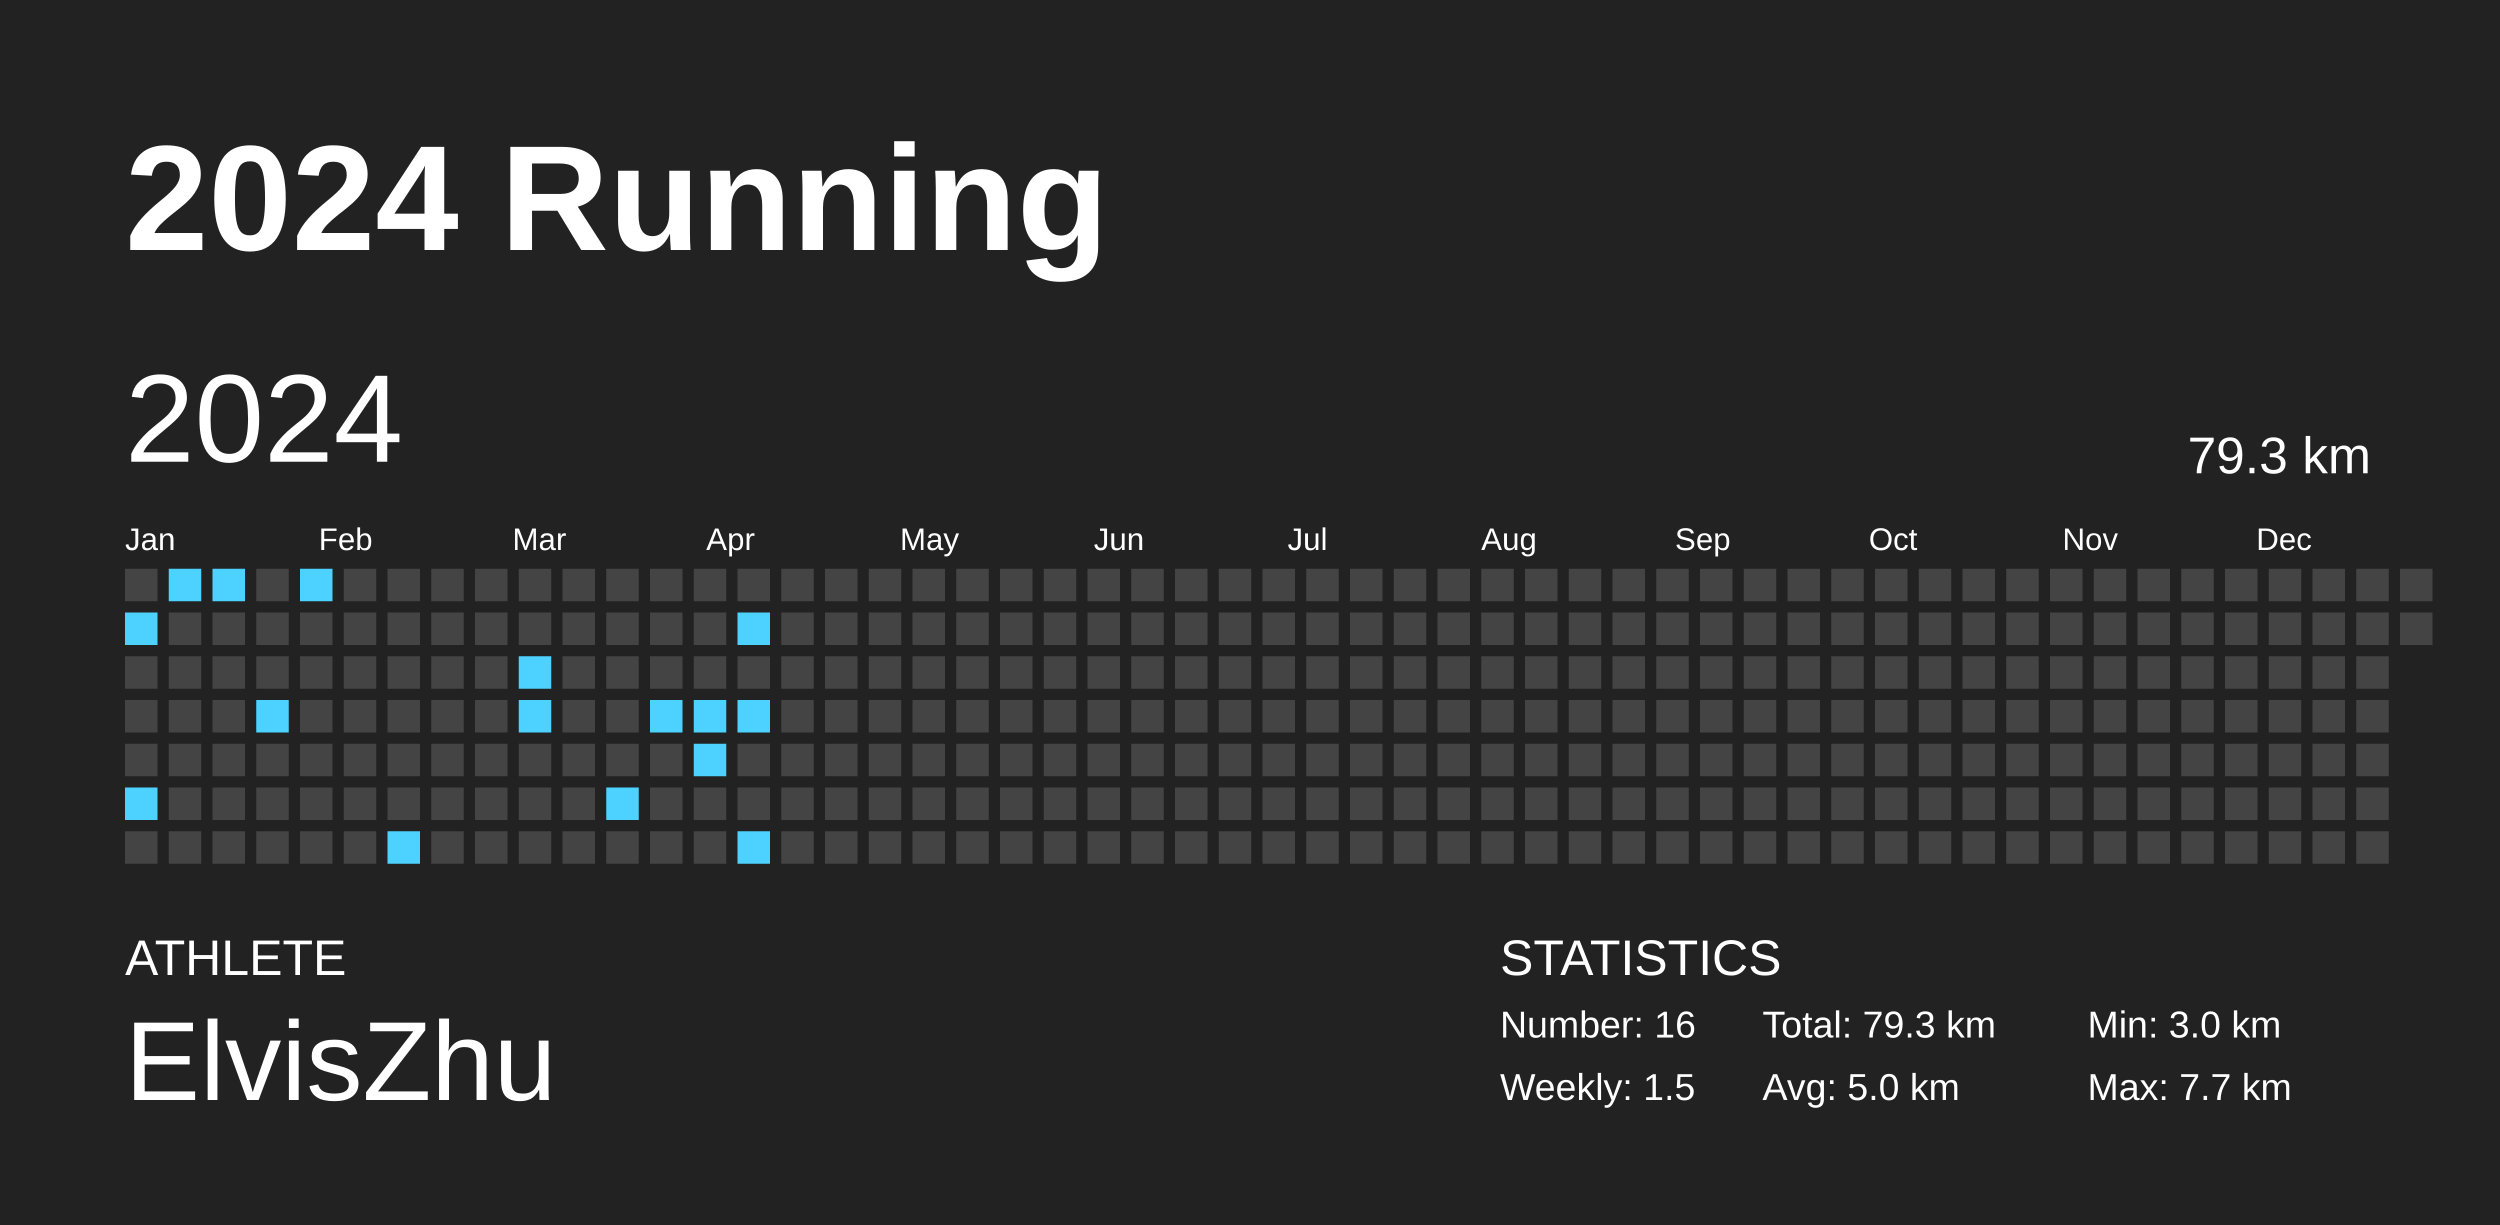
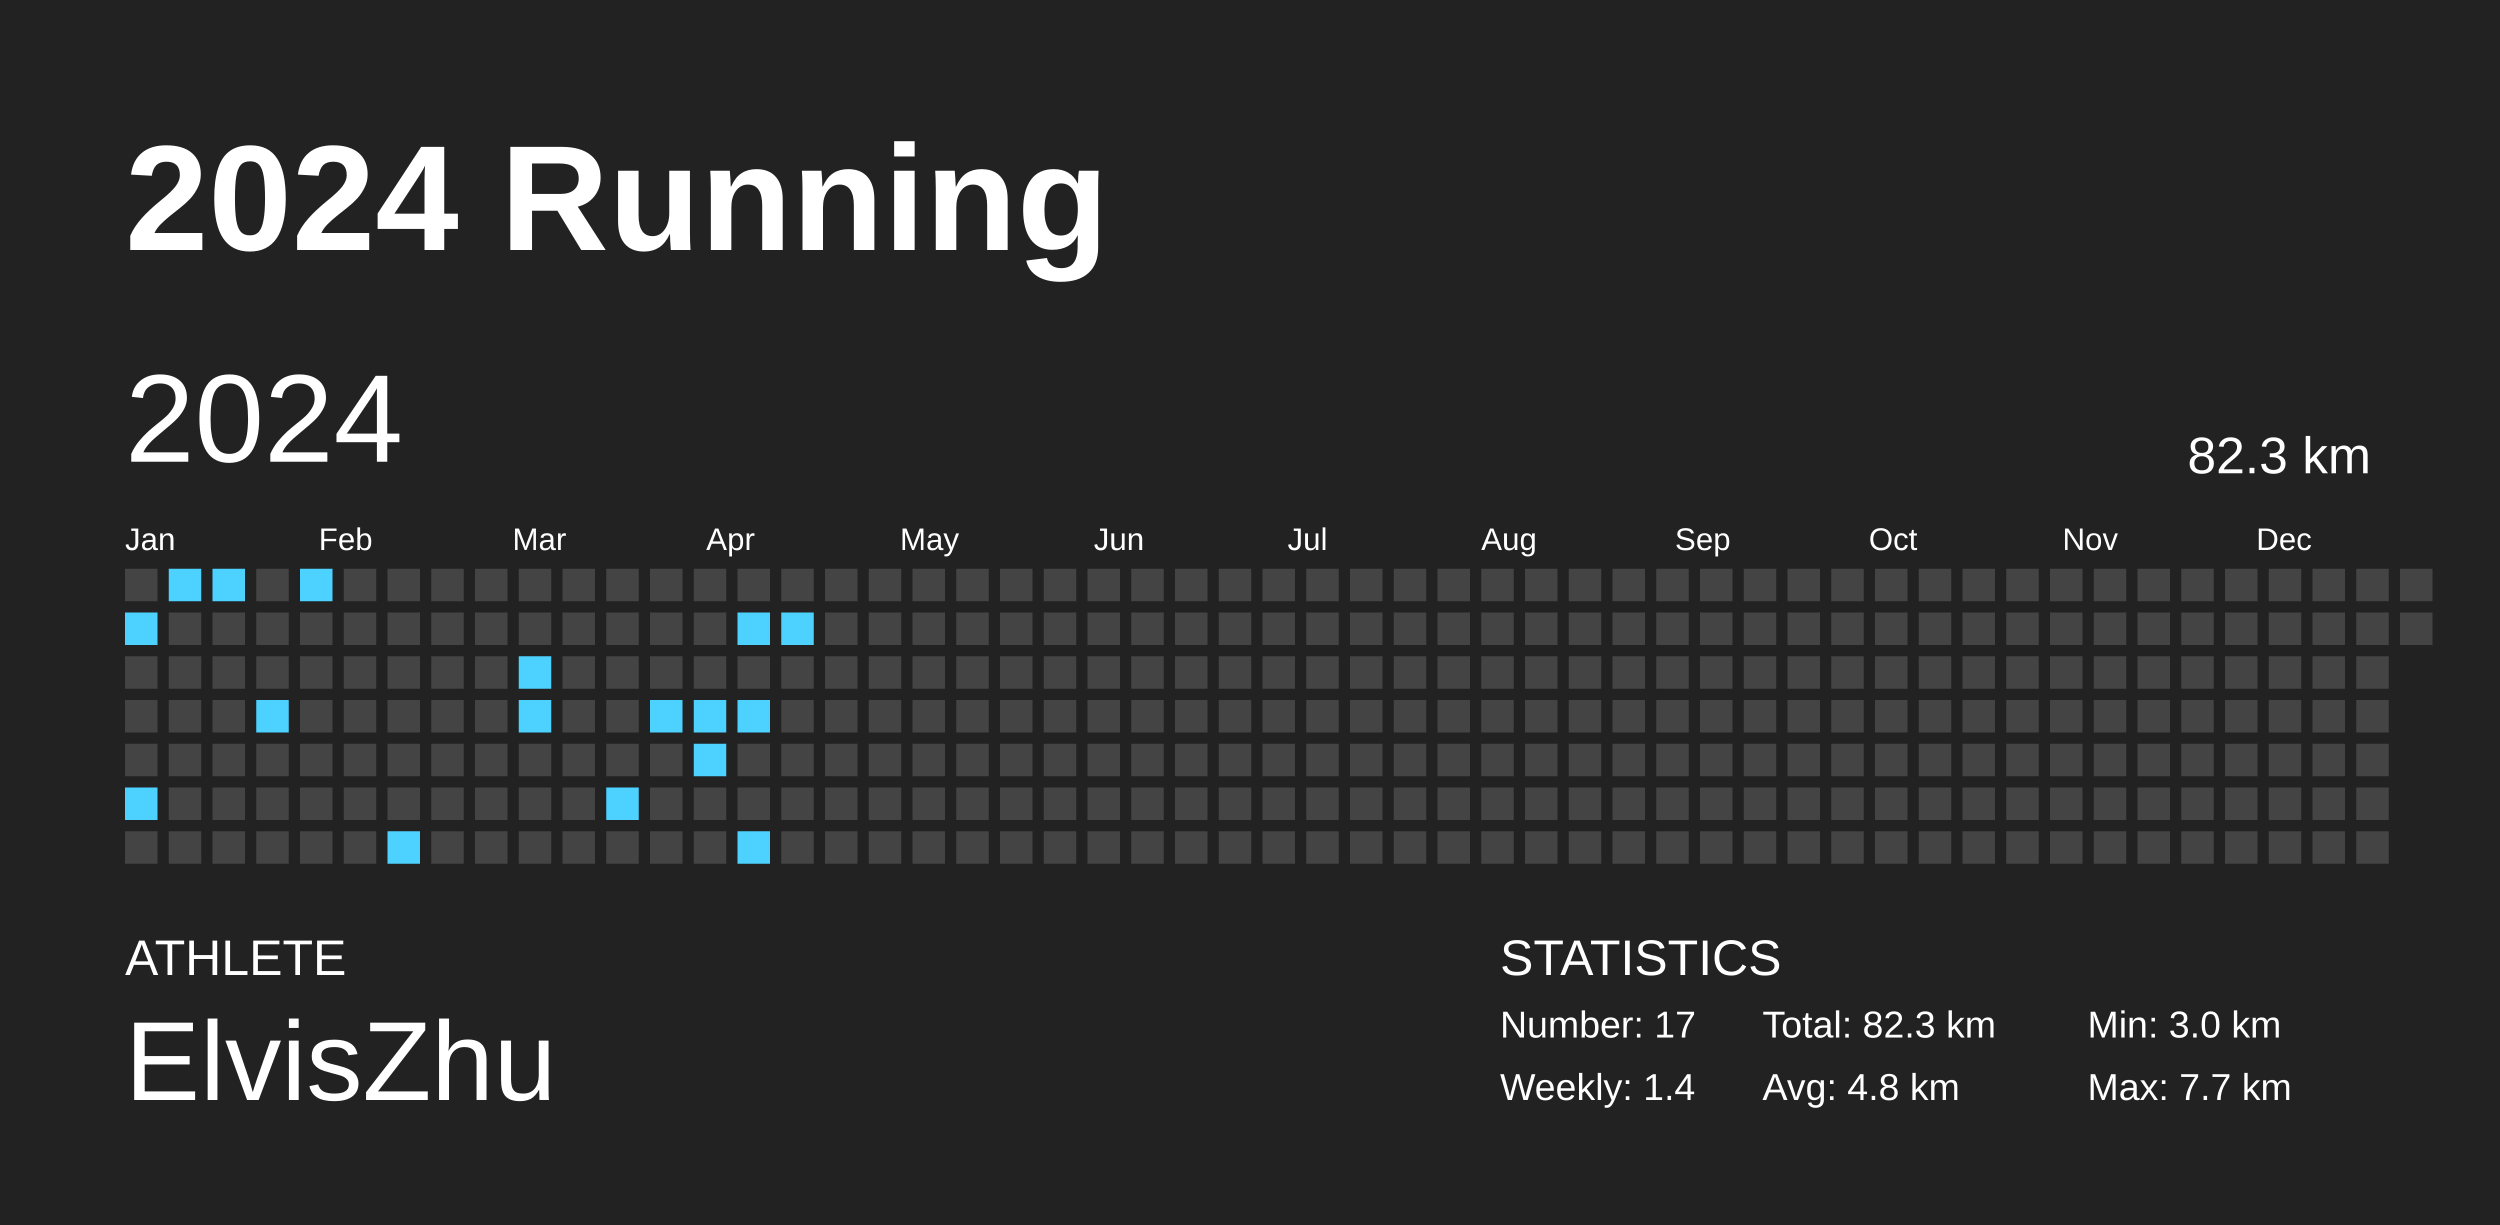
<svg xmlns="http://www.w3.org/2000/svg" baseProfile="full" height="98mm" version="1.1" viewBox="0,0,200,98" width="200mm">
  <defs />
  <rect fill="#222222" height="98" width="200" x="0" y="0" />
  <text fill="#FFFFFF" style="font-size:12px; font-family:Arial; font-weight:bold;" x="10" y="20">2024 Running</text>
  <text fill="#FFFFFF" style="font-size:4px; font-family:Arial" x="10" y="78">ATHLETE</text>
  <text fill="#FFFFFF" style="font-size:9px; font-family:Arial" x="10" y="88">ElvisZhu</text>
  <text fill="#FFFFFF" style="font-size:4px; font-family:Arial" x="120" y="78">STATISTICS</text>
-   <text fill="#FFFFFF" style="font-size:3px; font-family:Arial" x="120" y="83">Number: 16</text>
-   <text fill="#FFFFFF" style="font-size:3px; font-family:Arial" x="120" y="88">Weekly: 1.5</text>
-   <text fill="#FFFFFF" style="font-size:3px; font-family:Arial" x="141" y="83">Total: 79.3 km</text>
-   <text fill="#FFFFFF" style="font-size:3px; font-family:Arial" x="141" y="88">Avg: 5.0 km</text>
+   <text fill="#FFFFFF" style="font-size:3px; font-family:Arial" x="120" y="83">Number: 17</text>
+   <text fill="#FFFFFF" style="font-size:3px; font-family:Arial" x="120" y="88">Weekly: 1.4</text>
+   <text fill="#FFFFFF" style="font-size:3px; font-family:Arial" x="141" y="83">Total: 82.3 km</text>
+   <text fill="#FFFFFF" style="font-size:3px; font-family:Arial" x="141" y="88">Avg: 4.8 km</text>
  <text fill="#FFFFFF" style="font-size:3px; font-family:Arial" x="167" y="83">Min: 3.0 km</text>
  <text fill="#FFFFFF" style="font-size:3px; font-family:Arial" x="167" y="88">Max: 7.7 km</text>
  <text dominant-baseline="hanging" fill="#FFFFFF" style="font-size:10.0px; font-family:Arial;" x="10" y="30">2024</text>
-   <text dominant-baseline="hanging" fill="#FFFFFF" style="font-size:4.125px; font-family:Arial;" x="175" y="35">79.3 km</text>
+   <text dominant-baseline="hanging" fill="#FFFFFF" style="font-size:4.125px; font-family:Arial;" x="175" y="35">82.3 km</text>
  <text fill="#FFFFFF" style="font-size:2.5px; font-family:Arial" x="10.0" y="44">Jan</text>
  <text fill="#FFFFFF" style="font-size:2.5px; font-family:Arial" x="25.5" y="44">Feb</text>
  <text fill="#FFFFFF" style="font-size:2.5px; font-family:Arial" x="41.0" y="44">Mar</text>
  <text fill="#FFFFFF" style="font-size:2.5px; font-family:Arial" x="56.5" y="44">Apr</text>
  <text fill="#FFFFFF" style="font-size:2.5px; font-family:Arial" x="72.0" y="44">May</text>
  <text fill="#FFFFFF" style="font-size:2.5px; font-family:Arial" x="87.5" y="44">Jun</text>
  <text fill="#FFFFFF" style="font-size:2.5px; font-family:Arial" x="103.0" y="44">Jul</text>
  <text fill="#FFFFFF" style="font-size:2.5px; font-family:Arial" x="118.5" y="44">Aug</text>
  <text fill="#FFFFFF" style="font-size:2.5px; font-family:Arial" x="134.0" y="44">Sep</text>
  <text fill="#FFFFFF" style="font-size:2.5px; font-family:Arial" x="149.5" y="44">Oct</text>
  <text fill="#FFFFFF" style="font-size:2.5px; font-family:Arial" x="165.0" y="44">Nov</text>
  <text fill="#FFFFFF" style="font-size:2.5px; font-family:Arial" x="180.5" y="44">Dec</text>
  <rect fill="#444444" height="2.6" width="2.6" x="10.0" y="45.5" />
  <rect fill="#4dd2ff" height="2.6" width="2.6" x="10.0" y="49.0" />
  <rect fill="#444444" height="2.6" width="2.6" x="10.0" y="52.5" />
  <rect fill="#444444" height="2.6" width="2.6" x="10.0" y="56.0" />
  <rect fill="#444444" height="2.6" width="2.6" x="10.0" y="59.5" />
  <rect fill="#4dd2ff" height="2.6" width="2.6" x="10.0" y="63.0" />
  <rect fill="#444444" height="2.6" width="2.6" x="10.0" y="66.5" />
  <rect fill="#4dd2ff" height="2.6" width="2.6" x="13.5" y="45.5" />
  <rect fill="#444444" height="2.6" width="2.6" x="13.5" y="49.0" />
  <rect fill="#444444" height="2.6" width="2.6" x="13.5" y="52.5" />
  <rect fill="#444444" height="2.6" width="2.6" x="13.5" y="56.0" />
  <rect fill="#444444" height="2.6" width="2.6" x="13.5" y="59.5" />
  <rect fill="#444444" height="2.6" width="2.6" x="13.5" y="63.0" />
  <rect fill="#444444" height="2.6" width="2.6" x="13.5" y="66.5" />
  <rect fill="#4dd2ff" height="2.6" width="2.6" x="17.0" y="45.5" />
  <rect fill="#444444" height="2.6" width="2.6" x="17.0" y="49.0" />
  <rect fill="#444444" height="2.6" width="2.6" x="17.0" y="52.5" />
  <rect fill="#444444" height="2.6" width="2.6" x="17.0" y="56.0" />
  <rect fill="#444444" height="2.6" width="2.6" x="17.0" y="59.5" />
  <rect fill="#444444" height="2.6" width="2.6" x="17.0" y="63.0" />
  <rect fill="#444444" height="2.6" width="2.6" x="17.0" y="66.5" />
  <rect fill="#444444" height="2.6" width="2.6" x="20.5" y="45.5" />
  <rect fill="#444444" height="2.6" width="2.6" x="20.5" y="49.0" />
  <rect fill="#444444" height="2.6" width="2.6" x="20.5" y="52.5" />
  <rect fill="#4dd2ff" height="2.6" width="2.6" x="20.5" y="56.0" />
  <rect fill="#444444" height="2.6" width="2.6" x="20.5" y="59.5" />
  <rect fill="#444444" height="2.6" width="2.6" x="20.5" y="63.0" />
  <rect fill="#444444" height="2.6" width="2.6" x="20.5" y="66.5" />
  <rect fill="#4dd2ff" height="2.6" width="2.6" x="24.0" y="45.5" />
  <rect fill="#444444" height="2.6" width="2.6" x="24.0" y="49.0" />
  <rect fill="#444444" height="2.6" width="2.6" x="24.0" y="52.5" />
  <rect fill="#444444" height="2.6" width="2.6" x="24.0" y="56.0" />
  <rect fill="#444444" height="2.6" width="2.6" x="24.0" y="59.5" />
  <rect fill="#444444" height="2.6" width="2.6" x="24.0" y="63.0" />
  <rect fill="#444444" height="2.6" width="2.6" x="24.0" y="66.5" />
  <rect fill="#444444" height="2.6" width="2.6" x="27.5" y="45.5" />
  <rect fill="#444444" height="2.6" width="2.6" x="27.5" y="49.0" />
  <rect fill="#444444" height="2.6" width="2.6" x="27.5" y="52.5" />
  <rect fill="#444444" height="2.6" width="2.6" x="27.5" y="56.0" />
  <rect fill="#444444" height="2.6" width="2.6" x="27.5" y="59.5" />
  <rect fill="#444444" height="2.6" width="2.6" x="27.5" y="63.0" />
  <rect fill="#444444" height="2.6" width="2.6" x="27.5" y="66.5" />
  <rect fill="#444444" height="2.6" width="2.6" x="31.0" y="45.5" />
  <rect fill="#444444" height="2.6" width="2.6" x="31.0" y="49.0" />
  <rect fill="#444444" height="2.6" width="2.6" x="31.0" y="52.5" />
  <rect fill="#444444" height="2.6" width="2.6" x="31.0" y="56.0" />
  <rect fill="#444444" height="2.6" width="2.6" x="31.0" y="59.5" />
  <rect fill="#444444" height="2.6" width="2.6" x="31.0" y="63.0" />
  <rect fill="#4dd2ff" height="2.6" width="2.6" x="31.0" y="66.5" />
  <rect fill="#444444" height="2.6" width="2.6" x="34.5" y="45.5" />
  <rect fill="#444444" height="2.6" width="2.6" x="34.5" y="49.0" />
  <rect fill="#444444" height="2.6" width="2.6" x="34.5" y="52.5" />
  <rect fill="#444444" height="2.6" width="2.6" x="34.5" y="56.0" />
  <rect fill="#444444" height="2.6" width="2.6" x="34.5" y="59.5" />
  <rect fill="#444444" height="2.6" width="2.6" x="34.5" y="63.0" />
  <rect fill="#444444" height="2.6" width="2.6" x="34.5" y="66.5" />
  <rect fill="#444444" height="2.6" width="2.6" x="38.0" y="45.5" />
  <rect fill="#444444" height="2.6" width="2.6" x="38.0" y="49.0" />
  <rect fill="#444444" height="2.6" width="2.6" x="38.0" y="52.5" />
  <rect fill="#444444" height="2.6" width="2.6" x="38.0" y="56.0" />
  <rect fill="#444444" height="2.6" width="2.6" x="38.0" y="59.5" />
  <rect fill="#444444" height="2.6" width="2.6" x="38.0" y="63.0" />
  <rect fill="#444444" height="2.6" width="2.6" x="38.0" y="66.5" />
  <rect fill="#444444" height="2.6" width="2.6" x="41.5" y="45.5" />
  <rect fill="#444444" height="2.6" width="2.6" x="41.5" y="49.0" />
  <rect fill="#4dd2ff" height="2.6" width="2.6" x="41.5" y="52.5" />
  <rect fill="#4dd2ff" height="2.6" width="2.6" x="41.5" y="56.0" />
  <rect fill="#444444" height="2.6" width="2.6" x="41.5" y="59.5" />
  <rect fill="#444444" height="2.6" width="2.6" x="41.5" y="63.0" />
  <rect fill="#444444" height="2.6" width="2.6" x="41.5" y="66.5" />
  <rect fill="#444444" height="2.6" width="2.6" x="45.0" y="45.5" />
  <rect fill="#444444" height="2.6" width="2.6" x="45.0" y="49.0" />
  <rect fill="#444444" height="2.6" width="2.6" x="45.0" y="52.5" />
  <rect fill="#444444" height="2.6" width="2.6" x="45.0" y="56.0" />
  <rect fill="#444444" height="2.6" width="2.6" x="45.0" y="59.5" />
  <rect fill="#444444" height="2.6" width="2.6" x="45.0" y="63.0" />
  <rect fill="#444444" height="2.6" width="2.6" x="45.0" y="66.5" />
  <rect fill="#444444" height="2.6" width="2.6" x="48.5" y="45.5" />
  <rect fill="#444444" height="2.6" width="2.6" x="48.5" y="49.0" />
  <rect fill="#444444" height="2.6" width="2.6" x="48.5" y="52.5" />
  <rect fill="#444444" height="2.6" width="2.6" x="48.5" y="56.0" />
  <rect fill="#444444" height="2.6" width="2.6" x="48.5" y="59.5" />
  <rect fill="#4dd2ff" height="2.6" width="2.6" x="48.5" y="63.0" />
  <rect fill="#444444" height="2.6" width="2.6" x="48.5" y="66.5" />
  <rect fill="#444444" height="2.6" width="2.6" x="52.0" y="45.5" />
  <rect fill="#444444" height="2.6" width="2.6" x="52.0" y="49.0" />
  <rect fill="#444444" height="2.6" width="2.6" x="52.0" y="52.5" />
  <rect fill="#4dd2ff" height="2.6" width="2.6" x="52.0" y="56.0" />
  <rect fill="#444444" height="2.6" width="2.6" x="52.0" y="59.5" />
  <rect fill="#444444" height="2.6" width="2.6" x="52.0" y="63.0" />
  <rect fill="#444444" height="2.6" width="2.6" x="52.0" y="66.5" />
  <rect fill="#444444" height="2.6" width="2.6" x="55.5" y="45.5" />
  <rect fill="#444444" height="2.6" width="2.6" x="55.5" y="49.0" />
  <rect fill="#444444" height="2.6" width="2.6" x="55.5" y="52.5" />
  <rect fill="#4dd2ff" height="2.6" width="2.6" x="55.5" y="56.0" />
  <rect fill="#4dd2ff" height="2.6" width="2.6" x="55.5" y="59.5" />
  <rect fill="#444444" height="2.6" width="2.6" x="55.5" y="63.0" />
  <rect fill="#444444" height="2.6" width="2.6" x="55.5" y="66.5" />
  <rect fill="#444444" height="2.6" width="2.6" x="59.0" y="45.5" />
  <rect fill="#4dd2ff" height="2.6" width="2.6" x="59.0" y="49.0" />
  <rect fill="#444444" height="2.6" width="2.6" x="59.0" y="52.5" />
  <rect fill="#4dd2ff" height="2.6" width="2.6" x="59.0" y="56.0" />
  <rect fill="#444444" height="2.6" width="2.6" x="59.0" y="59.5" />
  <rect fill="#444444" height="2.6" width="2.6" x="59.0" y="63.0" />
  <rect fill="#4dd2ff" height="2.6" width="2.6" x="59.0" y="66.5" />
  <rect fill="#444444" height="2.6" width="2.6" x="62.5" y="45.5" />
-   <rect fill="#444444" height="2.6" width="2.6" x="62.5" y="49.0" />
+   <rect fill="#4dd2ff" height="2.6" width="2.6" x="62.5" y="49.0" />
  <rect fill="#444444" height="2.6" width="2.6" x="62.5" y="52.5" />
  <rect fill="#444444" height="2.6" width="2.6" x="62.5" y="56.0" />
  <rect fill="#444444" height="2.6" width="2.6" x="62.5" y="59.5" />
  <rect fill="#444444" height="2.6" width="2.6" x="62.5" y="63.0" />
  <rect fill="#444444" height="2.6" width="2.6" x="62.5" y="66.5" />
  <rect fill="#444444" height="2.6" width="2.6" x="66.0" y="45.5" />
  <rect fill="#444444" height="2.6" width="2.6" x="66.0" y="49.0" />
  <rect fill="#444444" height="2.6" width="2.6" x="66.0" y="52.5" />
  <rect fill="#444444" height="2.6" width="2.6" x="66.0" y="56.0" />
  <rect fill="#444444" height="2.6" width="2.6" x="66.0" y="59.5" />
  <rect fill="#444444" height="2.6" width="2.6" x="66.0" y="63.0" />
  <rect fill="#444444" height="2.6" width="2.6" x="66.0" y="66.5" />
  <rect fill="#444444" height="2.6" width="2.6" x="69.5" y="45.5" />
  <rect fill="#444444" height="2.6" width="2.6" x="69.5" y="49.0" />
  <rect fill="#444444" height="2.6" width="2.6" x="69.5" y="52.5" />
  <rect fill="#444444" height="2.6" width="2.6" x="69.5" y="56.0" />
  <rect fill="#444444" height="2.6" width="2.6" x="69.5" y="59.5" />
  <rect fill="#444444" height="2.6" width="2.6" x="69.5" y="63.0" />
  <rect fill="#444444" height="2.6" width="2.6" x="69.5" y="66.5" />
  <rect fill="#444444" height="2.6" width="2.6" x="73.0" y="45.5" />
  <rect fill="#444444" height="2.6" width="2.6" x="73.0" y="49.0" />
  <rect fill="#444444" height="2.6" width="2.6" x="73.0" y="52.5" />
  <rect fill="#444444" height="2.6" width="2.6" x="73.0" y="56.0" />
  <rect fill="#444444" height="2.6" width="2.6" x="73.0" y="59.5" />
  <rect fill="#444444" height="2.6" width="2.6" x="73.0" y="63.0" />
  <rect fill="#444444" height="2.6" width="2.6" x="73.0" y="66.5" />
  <rect fill="#444444" height="2.6" width="2.6" x="76.5" y="45.5" />
  <rect fill="#444444" height="2.6" width="2.6" x="76.5" y="49.0" />
  <rect fill="#444444" height="2.6" width="2.6" x="76.5" y="52.5" />
  <rect fill="#444444" height="2.6" width="2.6" x="76.5" y="56.0" />
  <rect fill="#444444" height="2.6" width="2.6" x="76.5" y="59.5" />
  <rect fill="#444444" height="2.6" width="2.6" x="76.5" y="63.0" />
  <rect fill="#444444" height="2.6" width="2.6" x="76.5" y="66.5" />
  <rect fill="#444444" height="2.6" width="2.6" x="80.0" y="45.5" />
  <rect fill="#444444" height="2.6" width="2.6" x="80.0" y="49.0" />
  <rect fill="#444444" height="2.6" width="2.6" x="80.0" y="52.5" />
  <rect fill="#444444" height="2.6" width="2.6" x="80.0" y="56.0" />
  <rect fill="#444444" height="2.6" width="2.6" x="80.0" y="59.5" />
  <rect fill="#444444" height="2.6" width="2.6" x="80.0" y="63.0" />
  <rect fill="#444444" height="2.6" width="2.6" x="80.0" y="66.5" />
  <rect fill="#444444" height="2.6" width="2.6" x="83.5" y="45.5" />
  <rect fill="#444444" height="2.6" width="2.6" x="83.5" y="49.0" />
  <rect fill="#444444" height="2.6" width="2.6" x="83.5" y="52.5" />
  <rect fill="#444444" height="2.6" width="2.6" x="83.5" y="56.0" />
  <rect fill="#444444" height="2.6" width="2.6" x="83.5" y="59.5" />
  <rect fill="#444444" height="2.6" width="2.6" x="83.5" y="63.0" />
  <rect fill="#444444" height="2.6" width="2.6" x="83.5" y="66.5" />
  <rect fill="#444444" height="2.6" width="2.6" x="87.0" y="45.5" />
  <rect fill="#444444" height="2.6" width="2.6" x="87.0" y="49.0" />
  <rect fill="#444444" height="2.6" width="2.6" x="87.0" y="52.5" />
  <rect fill="#444444" height="2.6" width="2.6" x="87.0" y="56.0" />
  <rect fill="#444444" height="2.6" width="2.6" x="87.0" y="59.5" />
  <rect fill="#444444" height="2.6" width="2.6" x="87.0" y="63.0" />
  <rect fill="#444444" height="2.6" width="2.6" x="87.0" y="66.5" />
  <rect fill="#444444" height="2.6" width="2.6" x="90.5" y="45.5" />
  <rect fill="#444444" height="2.6" width="2.6" x="90.5" y="49.0" />
  <rect fill="#444444" height="2.6" width="2.6" x="90.5" y="52.5" />
  <rect fill="#444444" height="2.6" width="2.6" x="90.5" y="56.0" />
  <rect fill="#444444" height="2.6" width="2.6" x="90.5" y="59.5" />
  <rect fill="#444444" height="2.6" width="2.6" x="90.5" y="63.0" />
  <rect fill="#444444" height="2.6" width="2.6" x="90.5" y="66.5" />
  <rect fill="#444444" height="2.6" width="2.6" x="94.0" y="45.5" />
  <rect fill="#444444" height="2.6" width="2.6" x="94.0" y="49.0" />
  <rect fill="#444444" height="2.6" width="2.6" x="94.0" y="52.5" />
  <rect fill="#444444" height="2.6" width="2.6" x="94.0" y="56.0" />
  <rect fill="#444444" height="2.6" width="2.6" x="94.0" y="59.5" />
  <rect fill="#444444" height="2.6" width="2.6" x="94.0" y="63.0" />
  <rect fill="#444444" height="2.6" width="2.6" x="94.0" y="66.5" />
  <rect fill="#444444" height="2.6" width="2.6" x="97.5" y="45.5" />
  <rect fill="#444444" height="2.6" width="2.6" x="97.5" y="49.0" />
  <rect fill="#444444" height="2.6" width="2.6" x="97.5" y="52.5" />
  <rect fill="#444444" height="2.6" width="2.6" x="97.5" y="56.0" />
  <rect fill="#444444" height="2.6" width="2.6" x="97.5" y="59.5" />
  <rect fill="#444444" height="2.6" width="2.6" x="97.5" y="63.0" />
  <rect fill="#444444" height="2.6" width="2.6" x="97.5" y="66.5" />
  <rect fill="#444444" height="2.6" width="2.6" x="101.0" y="45.5" />
  <rect fill="#444444" height="2.6" width="2.6" x="101.0" y="49.0" />
  <rect fill="#444444" height="2.6" width="2.6" x="101.0" y="52.5" />
  <rect fill="#444444" height="2.6" width="2.6" x="101.0" y="56.0" />
  <rect fill="#444444" height="2.6" width="2.6" x="101.0" y="59.5" />
  <rect fill="#444444" height="2.6" width="2.6" x="101.0" y="63.0" />
  <rect fill="#444444" height="2.6" width="2.6" x="101.0" y="66.5" />
  <rect fill="#444444" height="2.6" width="2.6" x="104.5" y="45.5" />
  <rect fill="#444444" height="2.6" width="2.6" x="104.5" y="49.0" />
  <rect fill="#444444" height="2.6" width="2.6" x="104.5" y="52.5" />
  <rect fill="#444444" height="2.6" width="2.6" x="104.5" y="56.0" />
  <rect fill="#444444" height="2.6" width="2.6" x="104.5" y="59.5" />
  <rect fill="#444444" height="2.6" width="2.6" x="104.5" y="63.0" />
  <rect fill="#444444" height="2.6" width="2.6" x="104.5" y="66.5" />
  <rect fill="#444444" height="2.6" width="2.6" x="108.0" y="45.5" />
  <rect fill="#444444" height="2.6" width="2.6" x="108.0" y="49.0" />
  <rect fill="#444444" height="2.6" width="2.6" x="108.0" y="52.5" />
  <rect fill="#444444" height="2.6" width="2.6" x="108.0" y="56.0" />
  <rect fill="#444444" height="2.6" width="2.6" x="108.0" y="59.5" />
  <rect fill="#444444" height="2.6" width="2.6" x="108.0" y="63.0" />
  <rect fill="#444444" height="2.6" width="2.6" x="108.0" y="66.5" />
  <rect fill="#444444" height="2.6" width="2.6" x="111.5" y="45.5" />
  <rect fill="#444444" height="2.6" width="2.6" x="111.5" y="49.0" />
  <rect fill="#444444" height="2.6" width="2.6" x="111.5" y="52.5" />
  <rect fill="#444444" height="2.6" width="2.6" x="111.5" y="56.0" />
  <rect fill="#444444" height="2.6" width="2.6" x="111.5" y="59.5" />
  <rect fill="#444444" height="2.6" width="2.6" x="111.5" y="63.0" />
  <rect fill="#444444" height="2.6" width="2.6" x="111.5" y="66.5" />
  <rect fill="#444444" height="2.6" width="2.6" x="115.0" y="45.5" />
  <rect fill="#444444" height="2.6" width="2.6" x="115.0" y="49.0" />
  <rect fill="#444444" height="2.6" width="2.6" x="115.0" y="52.5" />
  <rect fill="#444444" height="2.6" width="2.6" x="115.0" y="56.0" />
  <rect fill="#444444" height="2.6" width="2.6" x="115.0" y="59.5" />
  <rect fill="#444444" height="2.6" width="2.6" x="115.0" y="63.0" />
  <rect fill="#444444" height="2.6" width="2.6" x="115.0" y="66.5" />
  <rect fill="#444444" height="2.6" width="2.6" x="118.5" y="45.5" />
  <rect fill="#444444" height="2.6" width="2.6" x="118.5" y="49.0" />
  <rect fill="#444444" height="2.6" width="2.6" x="118.5" y="52.5" />
  <rect fill="#444444" height="2.6" width="2.6" x="118.5" y="56.0" />
  <rect fill="#444444" height="2.6" width="2.6" x="118.5" y="59.5" />
  <rect fill="#444444" height="2.6" width="2.6" x="118.5" y="63.0" />
  <rect fill="#444444" height="2.6" width="2.6" x="118.5" y="66.5" />
  <rect fill="#444444" height="2.6" width="2.6" x="122.0" y="45.5" />
  <rect fill="#444444" height="2.6" width="2.6" x="122.0" y="49.0" />
  <rect fill="#444444" height="2.6" width="2.6" x="122.0" y="52.5" />
  <rect fill="#444444" height="2.6" width="2.6" x="122.0" y="56.0" />
  <rect fill="#444444" height="2.6" width="2.6" x="122.0" y="59.5" />
  <rect fill="#444444" height="2.6" width="2.6" x="122.0" y="63.0" />
  <rect fill="#444444" height="2.6" width="2.6" x="122.0" y="66.5" />
  <rect fill="#444444" height="2.6" width="2.6" x="125.5" y="45.5" />
  <rect fill="#444444" height="2.6" width="2.6" x="125.5" y="49.0" />
  <rect fill="#444444" height="2.6" width="2.6" x="125.5" y="52.5" />
  <rect fill="#444444" height="2.6" width="2.6" x="125.5" y="56.0" />
  <rect fill="#444444" height="2.6" width="2.6" x="125.5" y="59.5" />
  <rect fill="#444444" height="2.6" width="2.6" x="125.5" y="63.0" />
  <rect fill="#444444" height="2.6" width="2.6" x="125.5" y="66.5" />
  <rect fill="#444444" height="2.6" width="2.6" x="129.0" y="45.5" />
  <rect fill="#444444" height="2.6" width="2.6" x="129.0" y="49.0" />
  <rect fill="#444444" height="2.6" width="2.6" x="129.0" y="52.5" />
  <rect fill="#444444" height="2.6" width="2.6" x="129.0" y="56.0" />
  <rect fill="#444444" height="2.6" width="2.6" x="129.0" y="59.5" />
  <rect fill="#444444" height="2.6" width="2.6" x="129.0" y="63.0" />
  <rect fill="#444444" height="2.6" width="2.6" x="129.0" y="66.5" />
  <rect fill="#444444" height="2.6" width="2.6" x="132.5" y="45.5" />
  <rect fill="#444444" height="2.6" width="2.6" x="132.5" y="49.0" />
  <rect fill="#444444" height="2.6" width="2.6" x="132.5" y="52.5" />
  <rect fill="#444444" height="2.6" width="2.6" x="132.5" y="56.0" />
  <rect fill="#444444" height="2.6" width="2.6" x="132.5" y="59.5" />
  <rect fill="#444444" height="2.6" width="2.6" x="132.5" y="63.0" />
  <rect fill="#444444" height="2.6" width="2.6" x="132.5" y="66.5" />
  <rect fill="#444444" height="2.6" width="2.6" x="136.0" y="45.5" />
  <rect fill="#444444" height="2.6" width="2.6" x="136.0" y="49.0" />
  <rect fill="#444444" height="2.6" width="2.6" x="136.0" y="52.5" />
  <rect fill="#444444" height="2.6" width="2.6" x="136.0" y="56.0" />
  <rect fill="#444444" height="2.6" width="2.6" x="136.0" y="59.5" />
  <rect fill="#444444" height="2.6" width="2.6" x="136.0" y="63.0" />
  <rect fill="#444444" height="2.6" width="2.6" x="136.0" y="66.5" />
  <rect fill="#444444" height="2.6" width="2.6" x="139.5" y="45.5" />
  <rect fill="#444444" height="2.6" width="2.6" x="139.5" y="49.0" />
  <rect fill="#444444" height="2.6" width="2.6" x="139.5" y="52.5" />
  <rect fill="#444444" height="2.6" width="2.6" x="139.5" y="56.0" />
  <rect fill="#444444" height="2.6" width="2.6" x="139.5" y="59.5" />
  <rect fill="#444444" height="2.6" width="2.6" x="139.5" y="63.0" />
  <rect fill="#444444" height="2.6" width="2.6" x="139.5" y="66.5" />
  <rect fill="#444444" height="2.6" width="2.6" x="143.0" y="45.5" />
  <rect fill="#444444" height="2.6" width="2.6" x="143.0" y="49.0" />
  <rect fill="#444444" height="2.6" width="2.6" x="143.0" y="52.5" />
  <rect fill="#444444" height="2.6" width="2.6" x="143.0" y="56.0" />
  <rect fill="#444444" height="2.6" width="2.6" x="143.0" y="59.5" />
  <rect fill="#444444" height="2.6" width="2.6" x="143.0" y="63.0" />
  <rect fill="#444444" height="2.6" width="2.6" x="143.0" y="66.5" />
  <rect fill="#444444" height="2.6" width="2.6" x="146.5" y="45.5" />
  <rect fill="#444444" height="2.6" width="2.6" x="146.5" y="49.0" />
  <rect fill="#444444" height="2.6" width="2.6" x="146.5" y="52.5" />
  <rect fill="#444444" height="2.6" width="2.6" x="146.5" y="56.0" />
  <rect fill="#444444" height="2.6" width="2.6" x="146.5" y="59.5" />
  <rect fill="#444444" height="2.6" width="2.6" x="146.5" y="63.0" />
  <rect fill="#444444" height="2.6" width="2.6" x="146.5" y="66.5" />
  <rect fill="#444444" height="2.6" width="2.6" x="150.0" y="45.5" />
  <rect fill="#444444" height="2.6" width="2.6" x="150.0" y="49.0" />
  <rect fill="#444444" height="2.6" width="2.6" x="150.0" y="52.5" />
  <rect fill="#444444" height="2.6" width="2.6" x="150.0" y="56.0" />
  <rect fill="#444444" height="2.6" width="2.6" x="150.0" y="59.5" />
  <rect fill="#444444" height="2.6" width="2.6" x="150.0" y="63.0" />
  <rect fill="#444444" height="2.6" width="2.6" x="150.0" y="66.5" />
  <rect fill="#444444" height="2.6" width="2.6" x="153.5" y="45.5" />
  <rect fill="#444444" height="2.6" width="2.6" x="153.5" y="49.0" />
  <rect fill="#444444" height="2.6" width="2.6" x="153.5" y="52.5" />
  <rect fill="#444444" height="2.6" width="2.6" x="153.5" y="56.0" />
  <rect fill="#444444" height="2.6" width="2.6" x="153.5" y="59.5" />
  <rect fill="#444444" height="2.6" width="2.6" x="153.5" y="63.0" />
  <rect fill="#444444" height="2.6" width="2.6" x="153.5" y="66.5" />
  <rect fill="#444444" height="2.6" width="2.6" x="157.0" y="45.5" />
  <rect fill="#444444" height="2.6" width="2.6" x="157.0" y="49.0" />
  <rect fill="#444444" height="2.6" width="2.6" x="157.0" y="52.5" />
  <rect fill="#444444" height="2.6" width="2.6" x="157.0" y="56.0" />
  <rect fill="#444444" height="2.6" width="2.6" x="157.0" y="59.5" />
  <rect fill="#444444" height="2.6" width="2.6" x="157.0" y="63.0" />
  <rect fill="#444444" height="2.6" width="2.6" x="157.0" y="66.5" />
  <rect fill="#444444" height="2.6" width="2.6" x="160.5" y="45.5" />
  <rect fill="#444444" height="2.6" width="2.6" x="160.5" y="49.0" />
  <rect fill="#444444" height="2.6" width="2.6" x="160.5" y="52.5" />
  <rect fill="#444444" height="2.6" width="2.6" x="160.5" y="56.0" />
  <rect fill="#444444" height="2.6" width="2.6" x="160.5" y="59.5" />
  <rect fill="#444444" height="2.6" width="2.6" x="160.5" y="63.0" />
  <rect fill="#444444" height="2.6" width="2.6" x="160.5" y="66.5" />
  <rect fill="#444444" height="2.6" width="2.6" x="164.0" y="45.5" />
  <rect fill="#444444" height="2.6" width="2.6" x="164.0" y="49.0" />
  <rect fill="#444444" height="2.6" width="2.6" x="164.0" y="52.5" />
  <rect fill="#444444" height="2.6" width="2.6" x="164.0" y="56.0" />
  <rect fill="#444444" height="2.6" width="2.6" x="164.0" y="59.5" />
  <rect fill="#444444" height="2.6" width="2.6" x="164.0" y="63.0" />
  <rect fill="#444444" height="2.6" width="2.6" x="164.0" y="66.5" />
  <rect fill="#444444" height="2.6" width="2.6" x="167.5" y="45.5" />
  <rect fill="#444444" height="2.6" width="2.6" x="167.5" y="49.0" />
  <rect fill="#444444" height="2.6" width="2.6" x="167.5" y="52.5" />
  <rect fill="#444444" height="2.6" width="2.6" x="167.5" y="56.0" />
  <rect fill="#444444" height="2.6" width="2.6" x="167.5" y="59.5" />
  <rect fill="#444444" height="2.6" width="2.6" x="167.5" y="63.0" />
  <rect fill="#444444" height="2.6" width="2.6" x="167.5" y="66.5" />
  <rect fill="#444444" height="2.6" width="2.6" x="171.0" y="45.5" />
  <rect fill="#444444" height="2.6" width="2.6" x="171.0" y="49.0" />
  <rect fill="#444444" height="2.6" width="2.6" x="171.0" y="52.5" />
  <rect fill="#444444" height="2.6" width="2.6" x="171.0" y="56.0" />
  <rect fill="#444444" height="2.6" width="2.6" x="171.0" y="59.5" />
  <rect fill="#444444" height="2.6" width="2.6" x="171.0" y="63.0" />
  <rect fill="#444444" height="2.6" width="2.6" x="171.0" y="66.5" />
  <rect fill="#444444" height="2.6" width="2.6" x="174.5" y="45.5" />
  <rect fill="#444444" height="2.6" width="2.6" x="174.5" y="49.0" />
  <rect fill="#444444" height="2.6" width="2.6" x="174.5" y="52.5" />
  <rect fill="#444444" height="2.6" width="2.6" x="174.5" y="56.0" />
  <rect fill="#444444" height="2.6" width="2.6" x="174.5" y="59.5" />
  <rect fill="#444444" height="2.6" width="2.6" x="174.5" y="63.0" />
  <rect fill="#444444" height="2.6" width="2.6" x="174.5" y="66.5" />
  <rect fill="#444444" height="2.6" width="2.6" x="178.0" y="45.5" />
  <rect fill="#444444" height="2.6" width="2.6" x="178.0" y="49.0" />
  <rect fill="#444444" height="2.6" width="2.6" x="178.0" y="52.5" />
  <rect fill="#444444" height="2.6" width="2.6" x="178.0" y="56.0" />
  <rect fill="#444444" height="2.6" width="2.6" x="178.0" y="59.5" />
  <rect fill="#444444" height="2.6" width="2.6" x="178.0" y="63.0" />
  <rect fill="#444444" height="2.6" width="2.6" x="178.0" y="66.5" />
  <rect fill="#444444" height="2.6" width="2.6" x="181.5" y="45.5" />
  <rect fill="#444444" height="2.6" width="2.6" x="181.5" y="49.0" />
  <rect fill="#444444" height="2.6" width="2.6" x="181.5" y="52.5" />
  <rect fill="#444444" height="2.6" width="2.6" x="181.5" y="56.0" />
  <rect fill="#444444" height="2.6" width="2.6" x="181.5" y="59.5" />
  <rect fill="#444444" height="2.6" width="2.6" x="181.5" y="63.0" />
  <rect fill="#444444" height="2.6" width="2.6" x="181.5" y="66.5" />
  <rect fill="#444444" height="2.6" width="2.6" x="185.0" y="45.5" />
  <rect fill="#444444" height="2.6" width="2.6" x="185.0" y="49.0" />
  <rect fill="#444444" height="2.6" width="2.6" x="185.0" y="52.5" />
  <rect fill="#444444" height="2.6" width="2.6" x="185.0" y="56.0" />
  <rect fill="#444444" height="2.6" width="2.6" x="185.0" y="59.5" />
  <rect fill="#444444" height="2.6" width="2.6" x="185.0" y="63.0" />
  <rect fill="#444444" height="2.6" width="2.6" x="185.0" y="66.5" />
  <rect fill="#444444" height="2.6" width="2.6" x="188.5" y="45.5" />
  <rect fill="#444444" height="2.6" width="2.6" x="188.5" y="49.0" />
  <rect fill="#444444" height="2.6" width="2.6" x="188.5" y="52.5" />
  <rect fill="#444444" height="2.6" width="2.6" x="188.5" y="56.0" />
  <rect fill="#444444" height="2.6" width="2.6" x="188.5" y="59.5" />
  <rect fill="#444444" height="2.6" width="2.6" x="188.5" y="63.0" />
  <rect fill="#444444" height="2.6" width="2.6" x="188.5" y="66.5" />
  <rect fill="#444444" height="2.6" width="2.6" x="192.0" y="45.5" />
  <rect fill="#444444" height="2.6" width="2.6" x="192.0" y="49.0" />
</svg>
